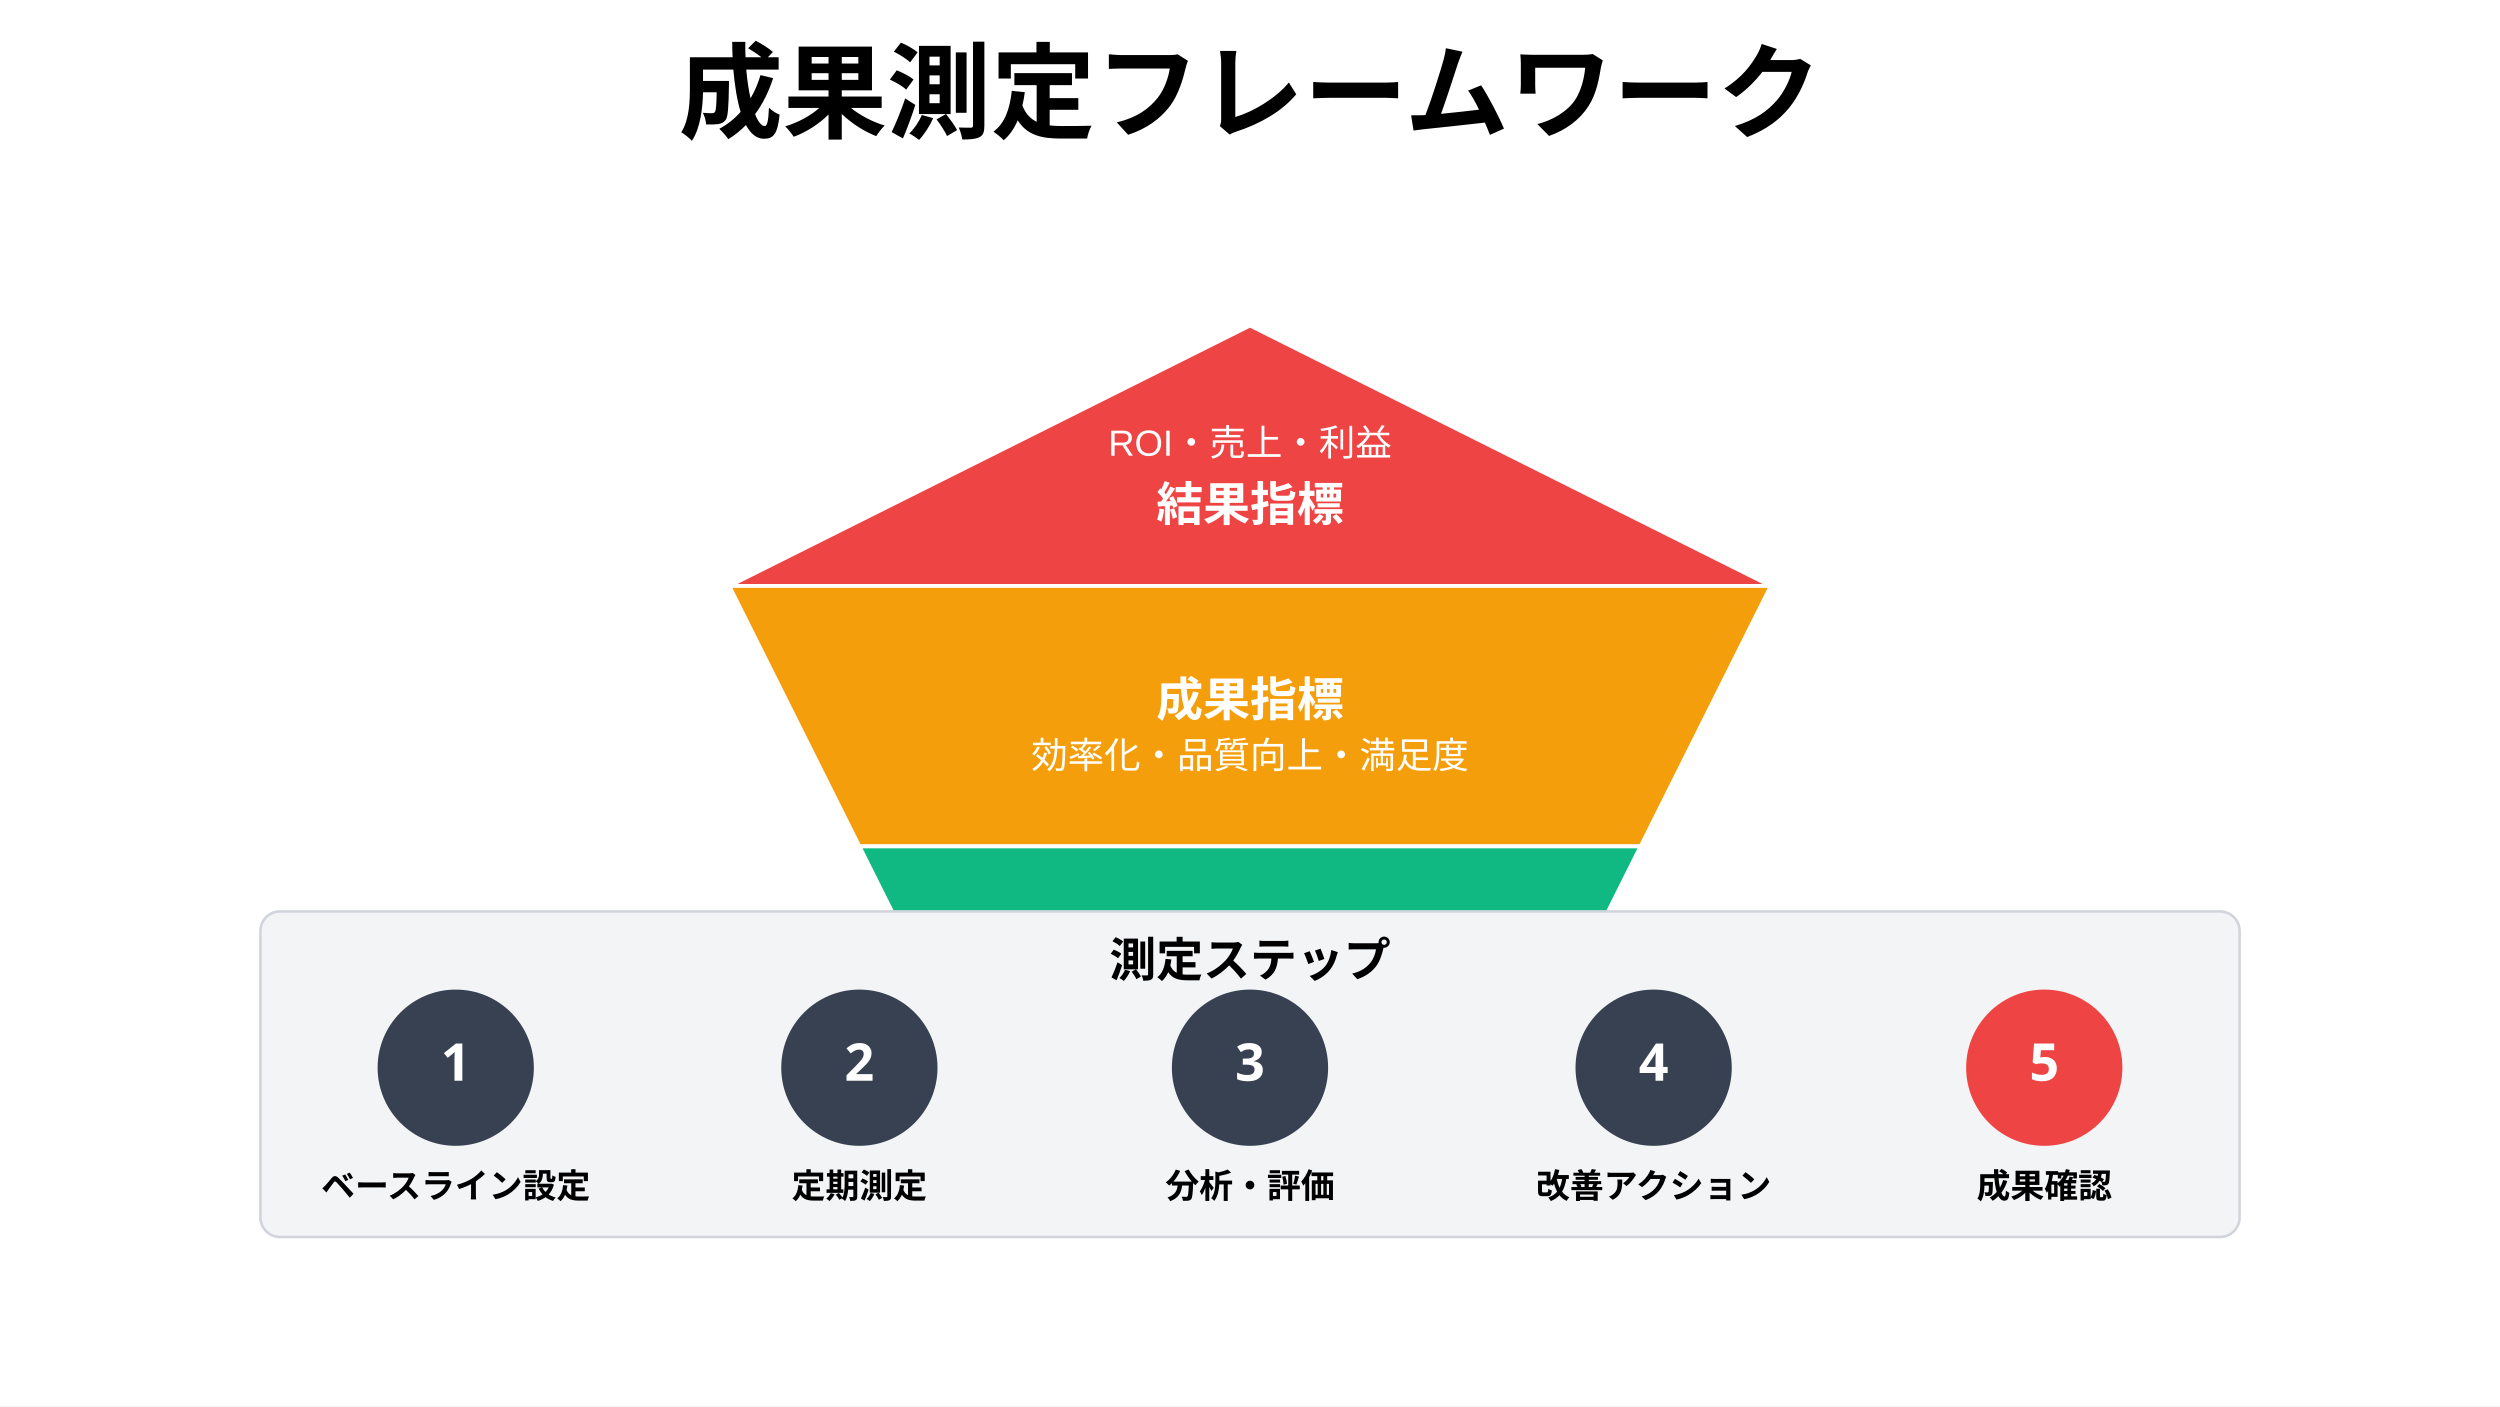
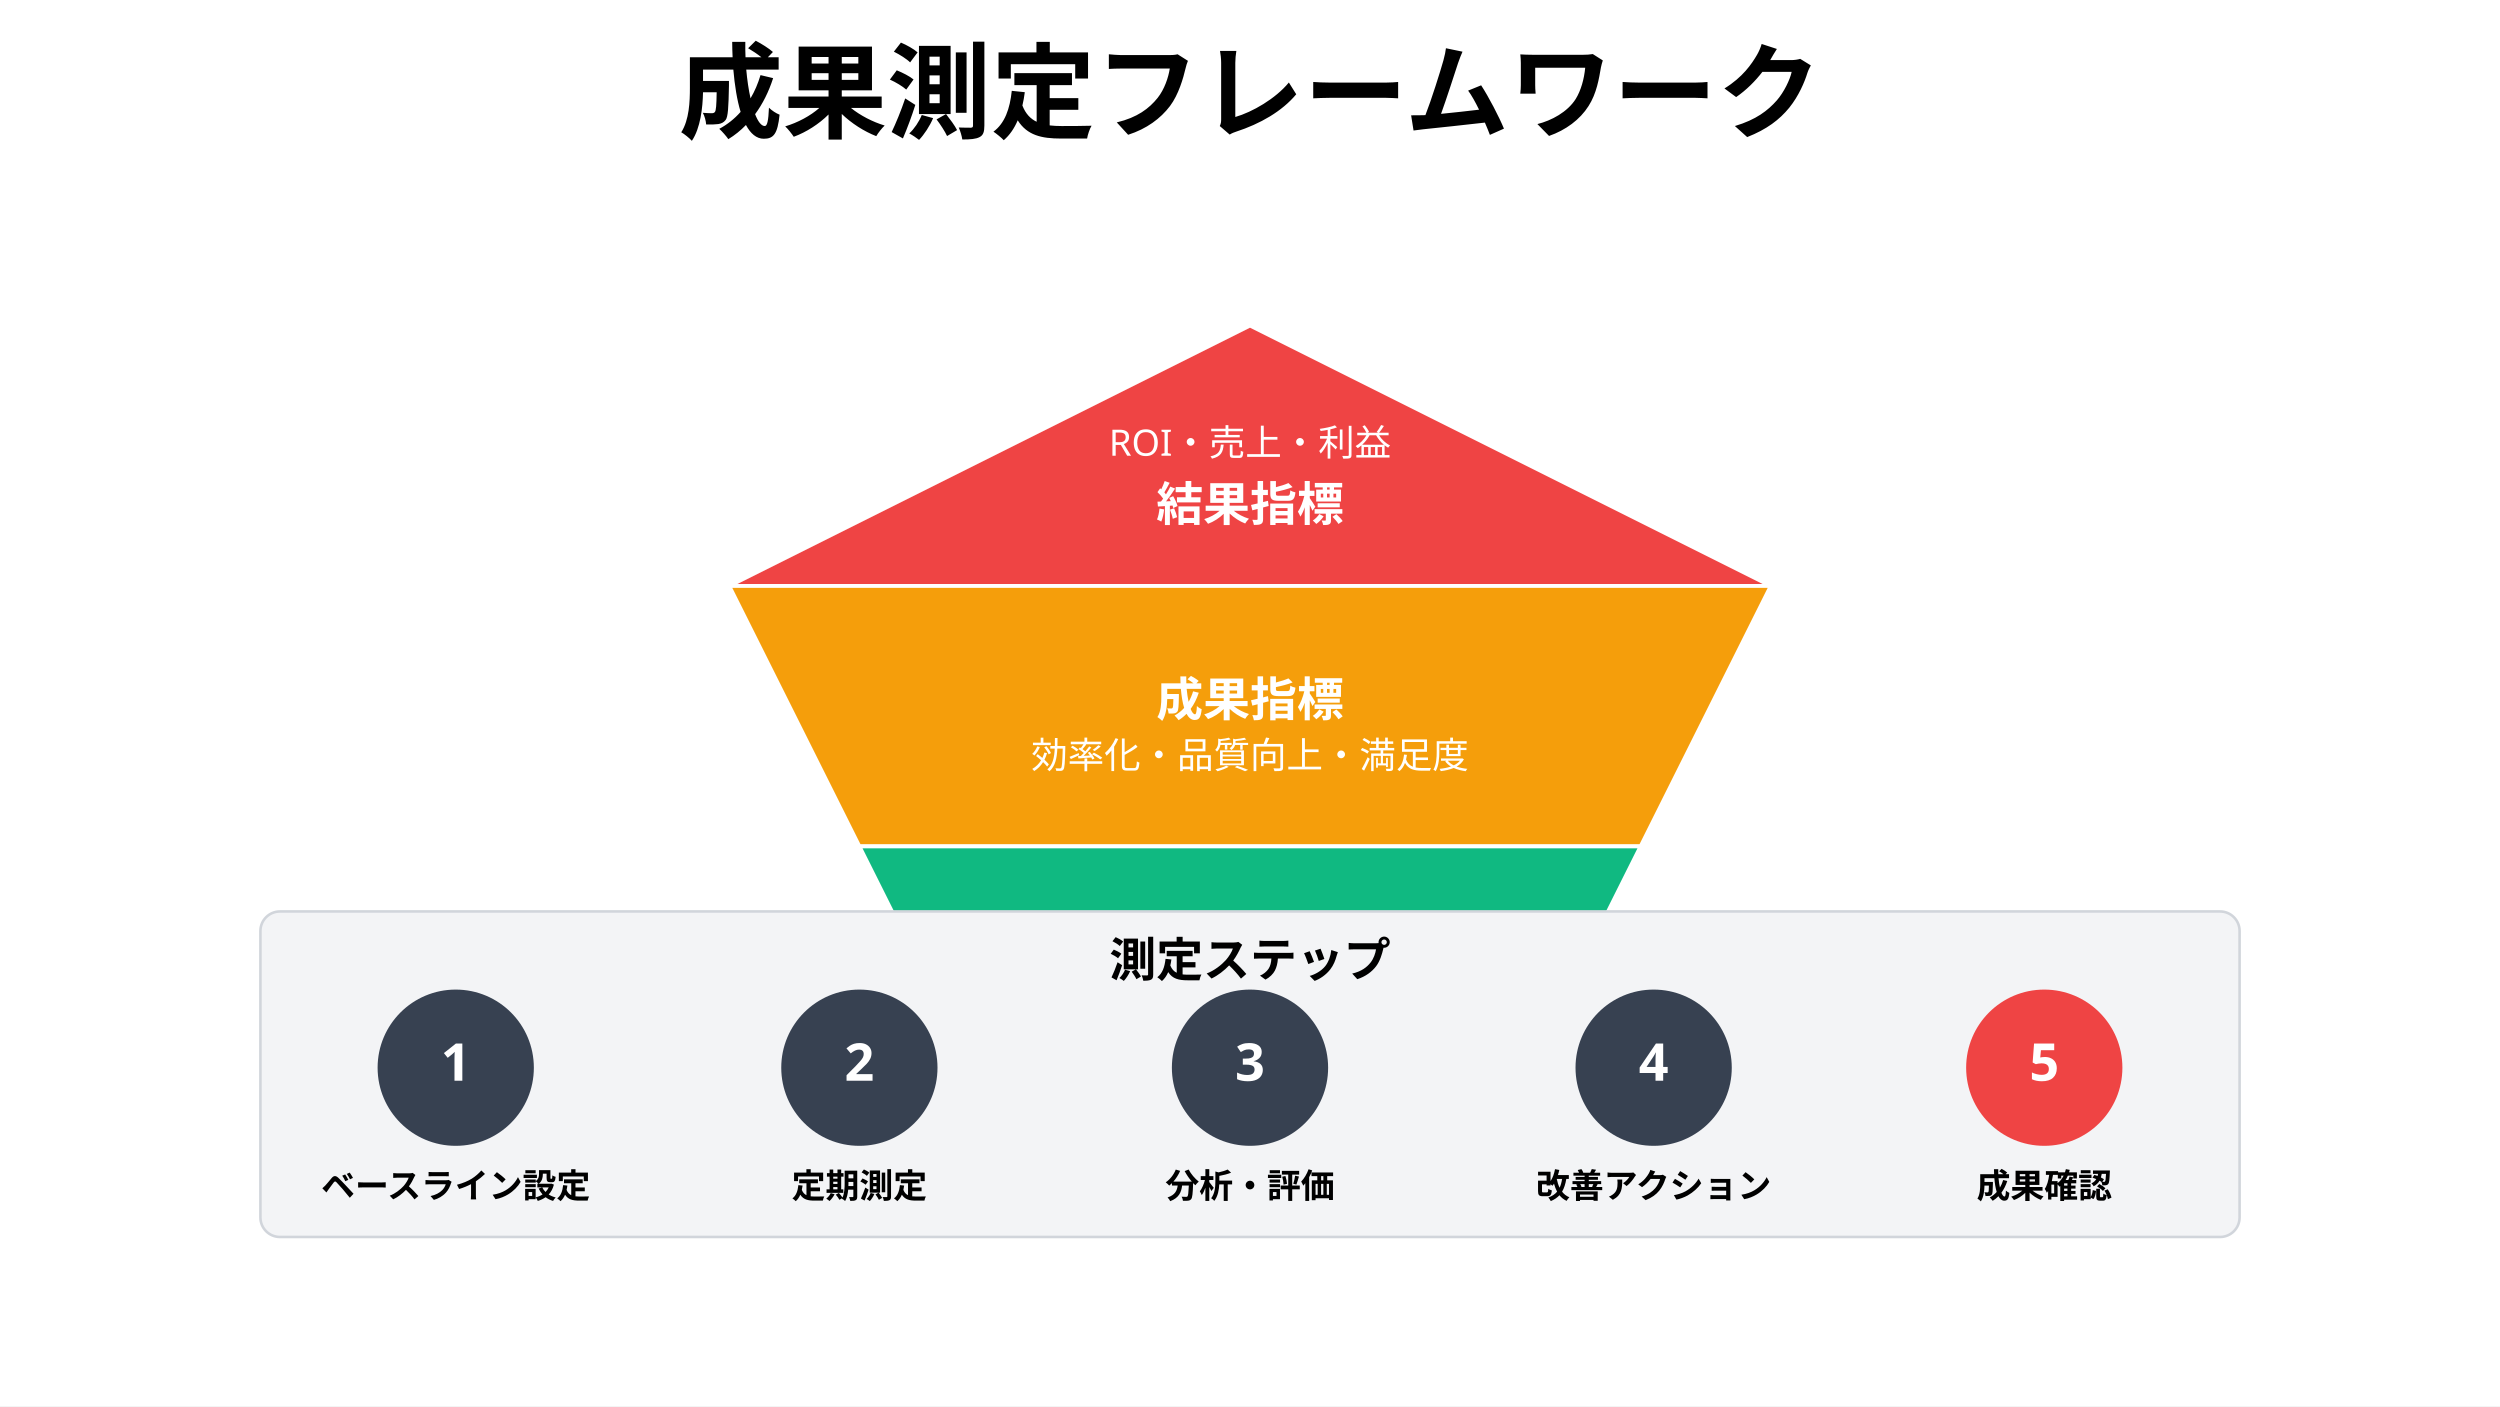
<svg xmlns="http://www.w3.org/2000/svg" viewBox="0 0 1920 1080">
  <rect width="1920" height="1080" fill="#FFFFFF" />
-   <text x="960" y="100" font-family="Arial Black, sans-serif" font-size="80" font-weight="900" text-anchor="middle" fill="#000000">
+   <text x="960" y="100" font-family="Noto Sans, Noto Sans JP, sans-serif" font-size="80" font-weight="700" text-anchor="middle" fill="#000000">
    成果測定フレームワーク
  </text>
  <g transform="translate(960, 400)">
    <g>
      <path d="M 0,-150 L 400,50 L -400,50 Z" fill="#EF4444" stroke="#FFFFFF" stroke-width="3" />
-       <text x="0" y="0" font-family="Arial Black, sans-serif" font-size="36" font-weight="900" text-anchor="middle" fill="#FFFFFF">  結果指標</text>
-       <text x="0" y="-50" font-family="Arial, sans-serif" font-size="28" text-anchor="middle" fill="#FFFFFF">ROI・売上・利益</text>
+       <text x="0" y="0" font-family="Noto Sans, Noto Sans JP, sans-serif" font-size="36" font-weight="700" text-anchor="middle" fill="#FFFFFF">  結果指標</text>
+       <text x="0" y="-50" font-family="Noto Sans, Noto Sans JP, sans-serif" font-size="28" text-anchor="middle" fill="#FFFFFF">ROI・売上・利益</text>
    </g>
    <g>
      <path d="M -400,50 L 400,50 L 300,250 L -300,250 Z" fill="#F59E0B" stroke="#FFFFFF" stroke-width="3" />
-       <text x="0" y="150" font-family="Arial Black, sans-serif" font-size="36" font-weight="900" text-anchor="middle" fill="#FFFFFF">成果指標</text>
-       <text x="0" y="190" font-family="Arial, sans-serif" font-size="28" text-anchor="middle" fill="#FFFFFF">効率化・品質向上・満足度</text>
+       <text x="0" y="150" font-family="Noto Sans, Noto Sans JP, sans-serif" font-size="36" font-weight="700" text-anchor="middle" fill="#FFFFFF">成果指標</text>
+       <text x="0" y="190" font-family="Noto Sans, Noto Sans JP, sans-serif" font-size="28" text-anchor="middle" fill="#FFFFFF">効率化・品質向上・満足度</text>
    </g>
    <g>
      <path d="M -300,250 L 300,250 L 200,450 L -200,450 Z" fill="#10B981" stroke="#FFFFFF" stroke-width="3" />
-       <text x="0" y="350" font-family="Arial Black, sans-serif" font-size="36" font-weight="900" text-anchor="middle" fill="#FFFFFF">活動指標</text>
-       <text x="0" y="390" font-family="Arial, sans-serif" font-size="28" text-anchor="middle" fill="#FFFFFF">実施率・活用頻度・適用範囲</text>
+       <text x="0" y="350" font-family="Noto Sans, Noto Sans JP, sans-serif" font-size="36" font-weight="700" text-anchor="middle" fill="#FFFFFF">活動指標</text>
+       <text x="0" y="390" font-family="Noto Sans, Noto Sans JP, sans-serif" font-size="28" text-anchor="middle" fill="#FFFFFF">実施率・活用頻度・適用範囲</text>
    </g>
  </g>
  <g transform="translate(200, 700)">
    <rect x="0" y="0" width="1520" height="250" fill="#F3F4F6" rx="15" stroke="#D1D5DB" stroke-width="2" />
-     <text x="760" y="50" font-family="Arial, sans-serif" font-size="36" font-weight="bold" text-anchor="middle" fill="#000000">測定ステップ</text>
+     <text x="760" y="50" font-family="Noto Sans, Noto Sans JP, sans-serif" font-size="36" font-weight="bold" text-anchor="middle" fill="#000000">測定ステップ</text>
    <g transform="translate(150, 120)">
      <circle cx="0" cy="0" r="60" fill="#374151" />
-       <text x="0" y="10" font-family="Arial Black, sans-serif" font-size="40" font-weight="900" text-anchor="middle" fill="#FFFFFF">1</text>
-       <text x="0" y="100" font-family="Arial, sans-serif" font-size="26" font-weight="bold" text-anchor="middle" fill="#000000">ベースライン設定</text>
+       <text x="0" y="10" font-family="Noto Sans, Noto Sans JP, sans-serif" font-size="40" font-weight="700" text-anchor="middle" fill="#FFFFFF">1</text>
+       <text x="0" y="100" font-family="Noto Sans, Noto Sans JP, sans-serif" font-size="26" font-weight="bold" text-anchor="middle" fill="#000000">ベースライン設定</text>
    </g>
    <path d="M 360 820 L 460 820" stroke="#9CA3AF" stroke-width="4" fill="none" marker-end="url(#arrowhead7)" />
    <g transform="translate(460, 120)">
      <circle cx="0" cy="0" r="60" fill="#374151" />
-       <text x="0" y="10" font-family="Arial Black, sans-serif" font-size="40" font-weight="900" text-anchor="middle" fill="#FFFFFF">2</text>
-       <text x="0" y="100" font-family="Arial, sans-serif" font-size="26" font-weight="bold" text-anchor="middle" fill="#000000">定期測定</text>
+       <text x="0" y="10" font-family="Noto Sans, Noto Sans JP, sans-serif" font-size="40" font-weight="700" text-anchor="middle" fill="#FFFFFF">2</text>
+       <text x="0" y="100" font-family="Noto Sans, Noto Sans JP, sans-serif" font-size="26" font-weight="bold" text-anchor="middle" fill="#000000">定期測定</text>
    </g>
    <path d="M 670 820 L 770 820" stroke="#9CA3AF" stroke-width="4" fill="none" marker-end="url(#arrowhead7)" />
    <g transform="translate(760, 120)">
      <circle cx="0" cy="0" r="60" fill="#374151" />
-       <text x="0" y="10" font-family="Arial Black, sans-serif" font-size="40" font-weight="900" text-anchor="middle" fill="#FFFFFF">3</text>
-       <text x="0" y="100" font-family="Arial, sans-serif" font-size="26" font-weight="bold" text-anchor="middle" fill="#000000">分析・評価</text>
+       <text x="0" y="10" font-family="Noto Sans, Noto Sans JP, sans-serif" font-size="40" font-weight="700" text-anchor="middle" fill="#FFFFFF">3</text>
+       <text x="0" y="100" font-family="Noto Sans, Noto Sans JP, sans-serif" font-size="26" font-weight="bold" text-anchor="middle" fill="#000000">分析・評価</text>
    </g>
    <path d="M 970 820 L 1070 820" stroke="#9CA3AF" stroke-width="4" fill="none" marker-end="url(#arrowhead7)" />
    <g transform="translate(1070, 120)">
      <circle cx="0" cy="0" r="60" fill="#374151" />
-       <text x="0" y="10" font-family="Arial Black, sans-serif" font-size="40" font-weight="900" text-anchor="middle" fill="#FFFFFF">4</text>
-       <text x="0" y="100" font-family="Arial, sans-serif" font-size="26" font-weight="bold" text-anchor="middle" fill="#000000">改善アクション</text>
+       <text x="0" y="10" font-family="Noto Sans, Noto Sans JP, sans-serif" font-size="40" font-weight="700" text-anchor="middle" fill="#FFFFFF">4</text>
+       <text x="0" y="100" font-family="Noto Sans, Noto Sans JP, sans-serif" font-size="26" font-weight="bold" text-anchor="middle" fill="#000000">改善アクション</text>
    </g>
    <path d="M 1280 820 L 1380 820" stroke="#9CA3AF" stroke-width="4" fill="none" marker-end="url(#arrowhead7)" />
    <g transform="translate(1370, 120)">
      <circle cx="0" cy="0" r="60" fill="#EF4444" />
-       <text x="0" y="10" font-family="Arial Black, sans-serif" font-size="40" font-weight="900" text-anchor="middle" fill="#FFFFFF">5</text>
-       <text x="0" y="100" font-family="Arial, sans-serif" font-size="26" font-weight="bold" text-anchor="middle" fill="#000000">成果確認</text>
+       <text x="0" y="10" font-family="Noto Sans, Noto Sans JP, sans-serif" font-size="40" font-weight="700" text-anchor="middle" fill="#FFFFFF">5</text>
+       <text x="0" y="100" font-family="Noto Sans, Noto Sans JP, sans-serif" font-size="26" font-weight="bold" text-anchor="middle" fill="#000000">成果確認</text>
    </g>
  </g>
  <defs>
    <marker id="arrowhead7" markerWidth="10" markerHeight="10" refX="9" refY="3" orient="auto">
      <polygon points="0 0, 10 3, 0 6" fill="#9CA3AF" />
    </marker>
  </defs>
</svg>
